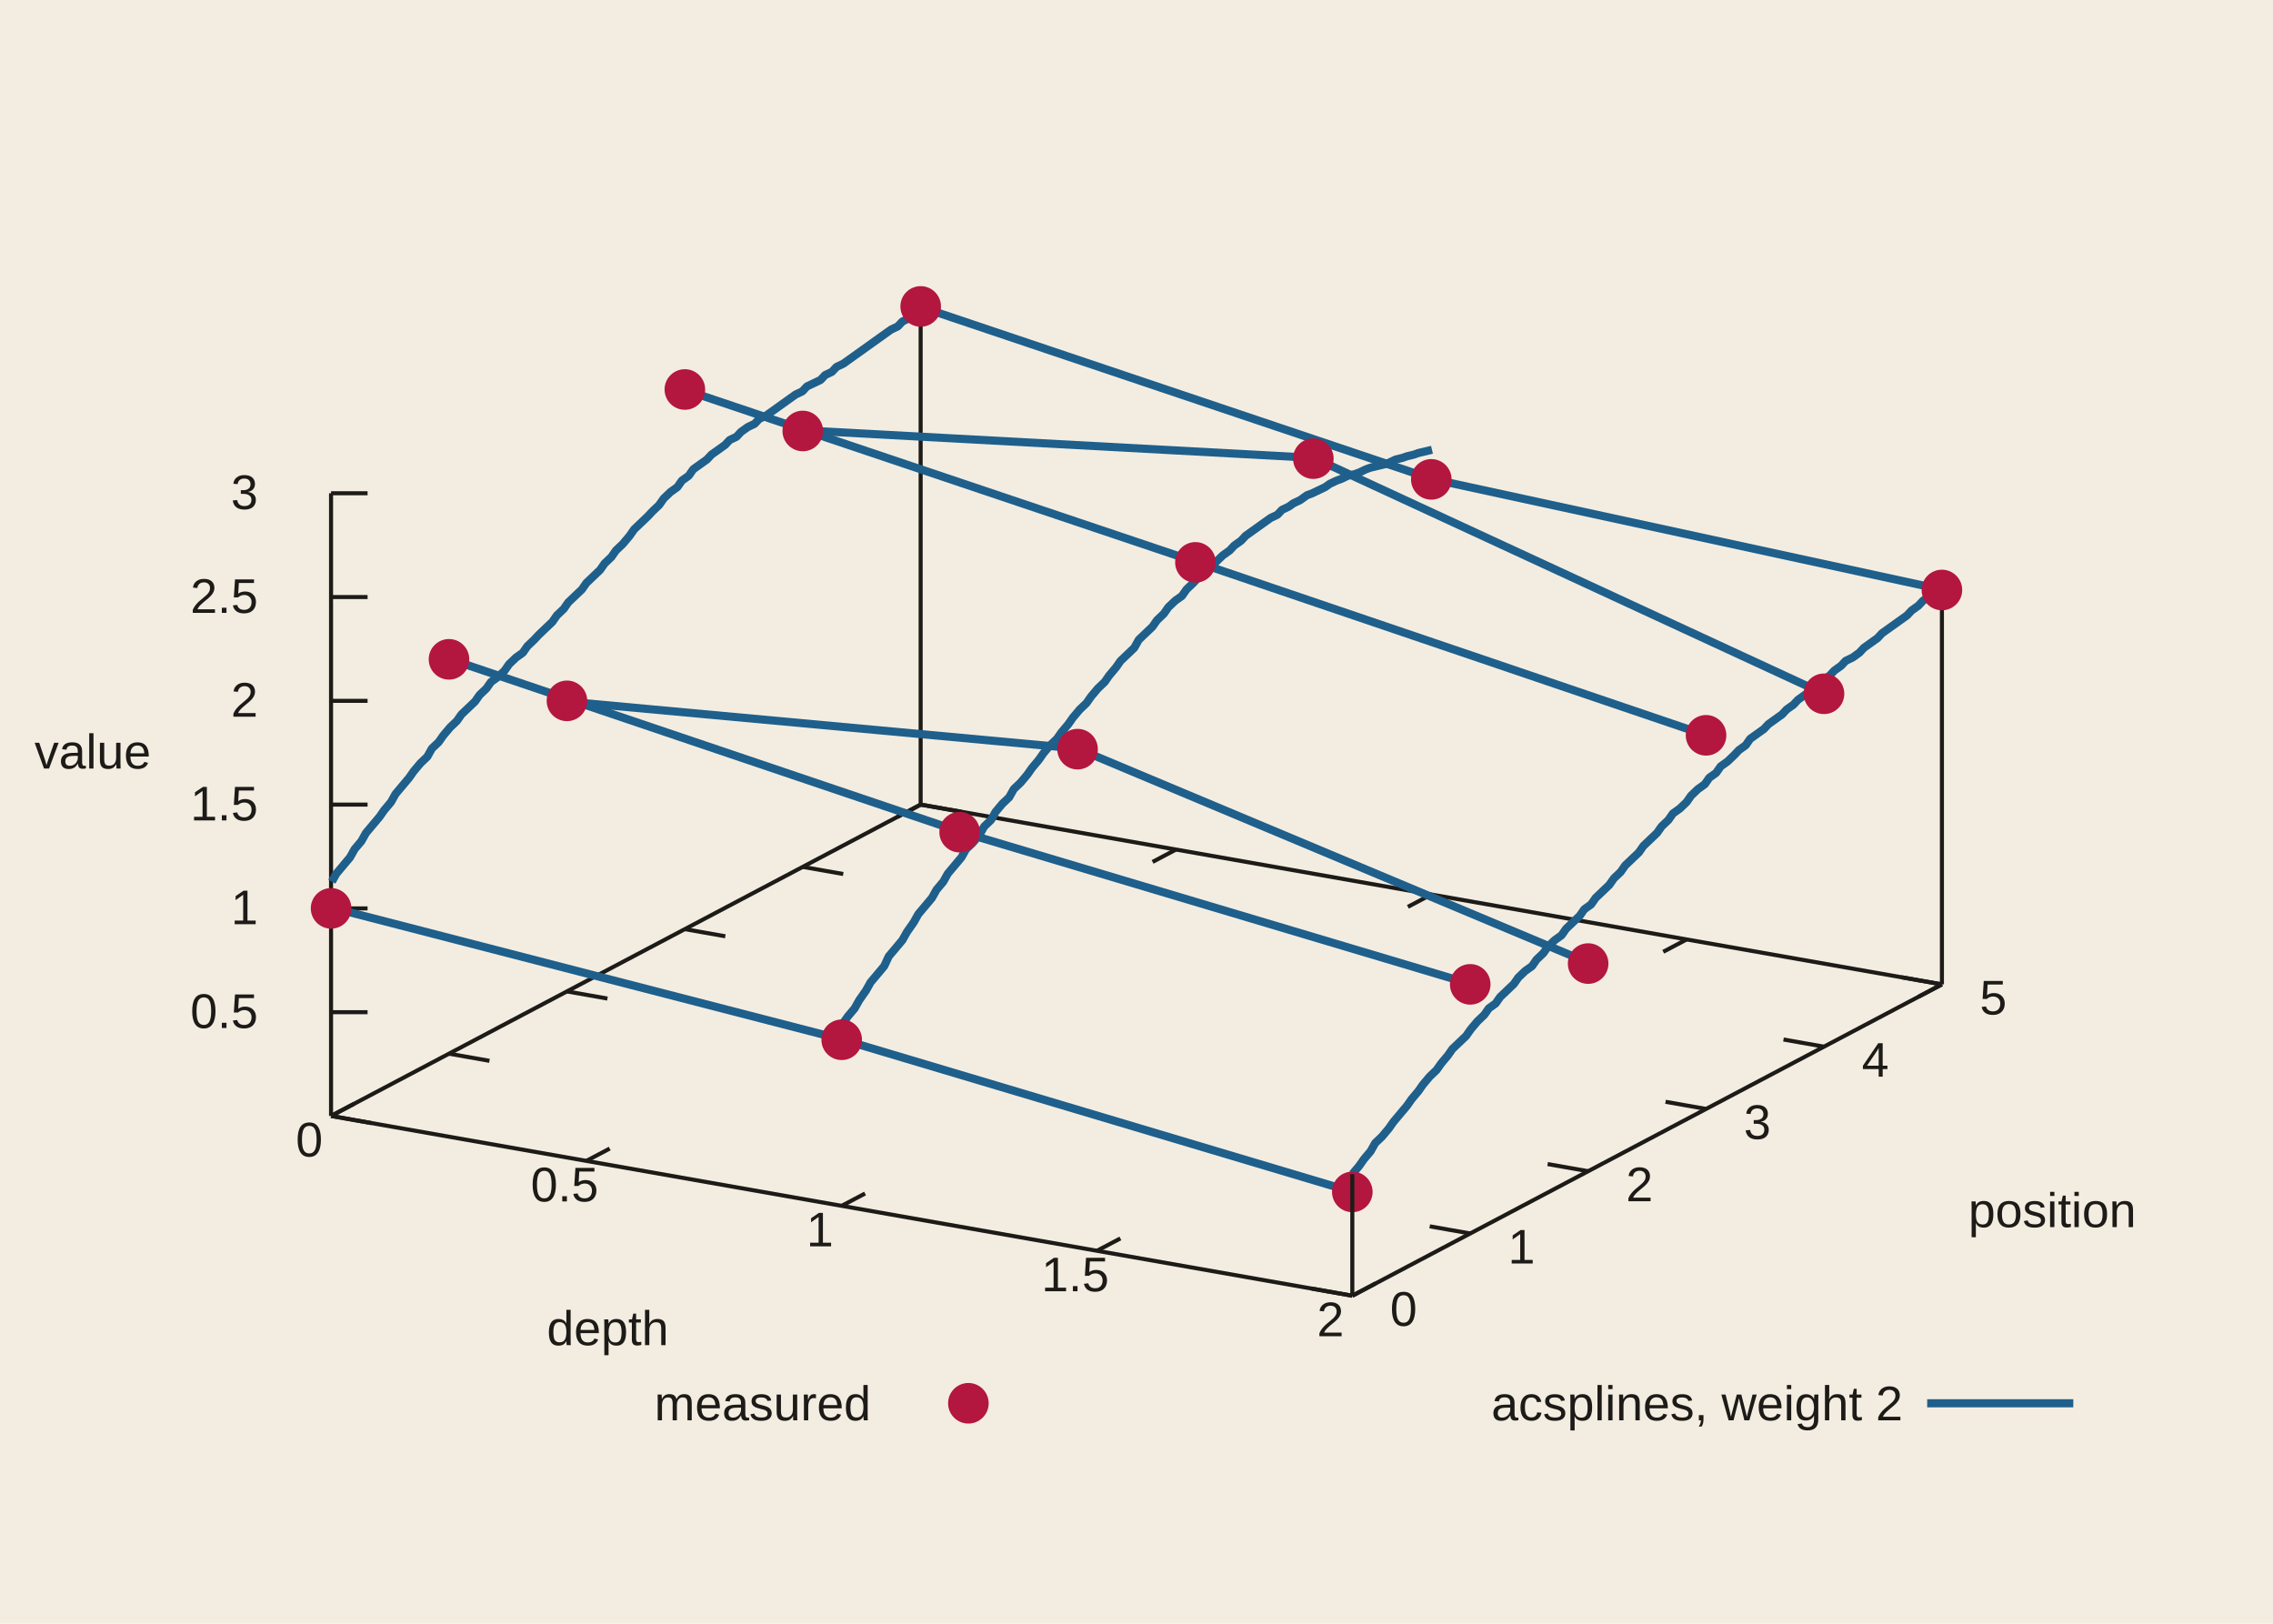
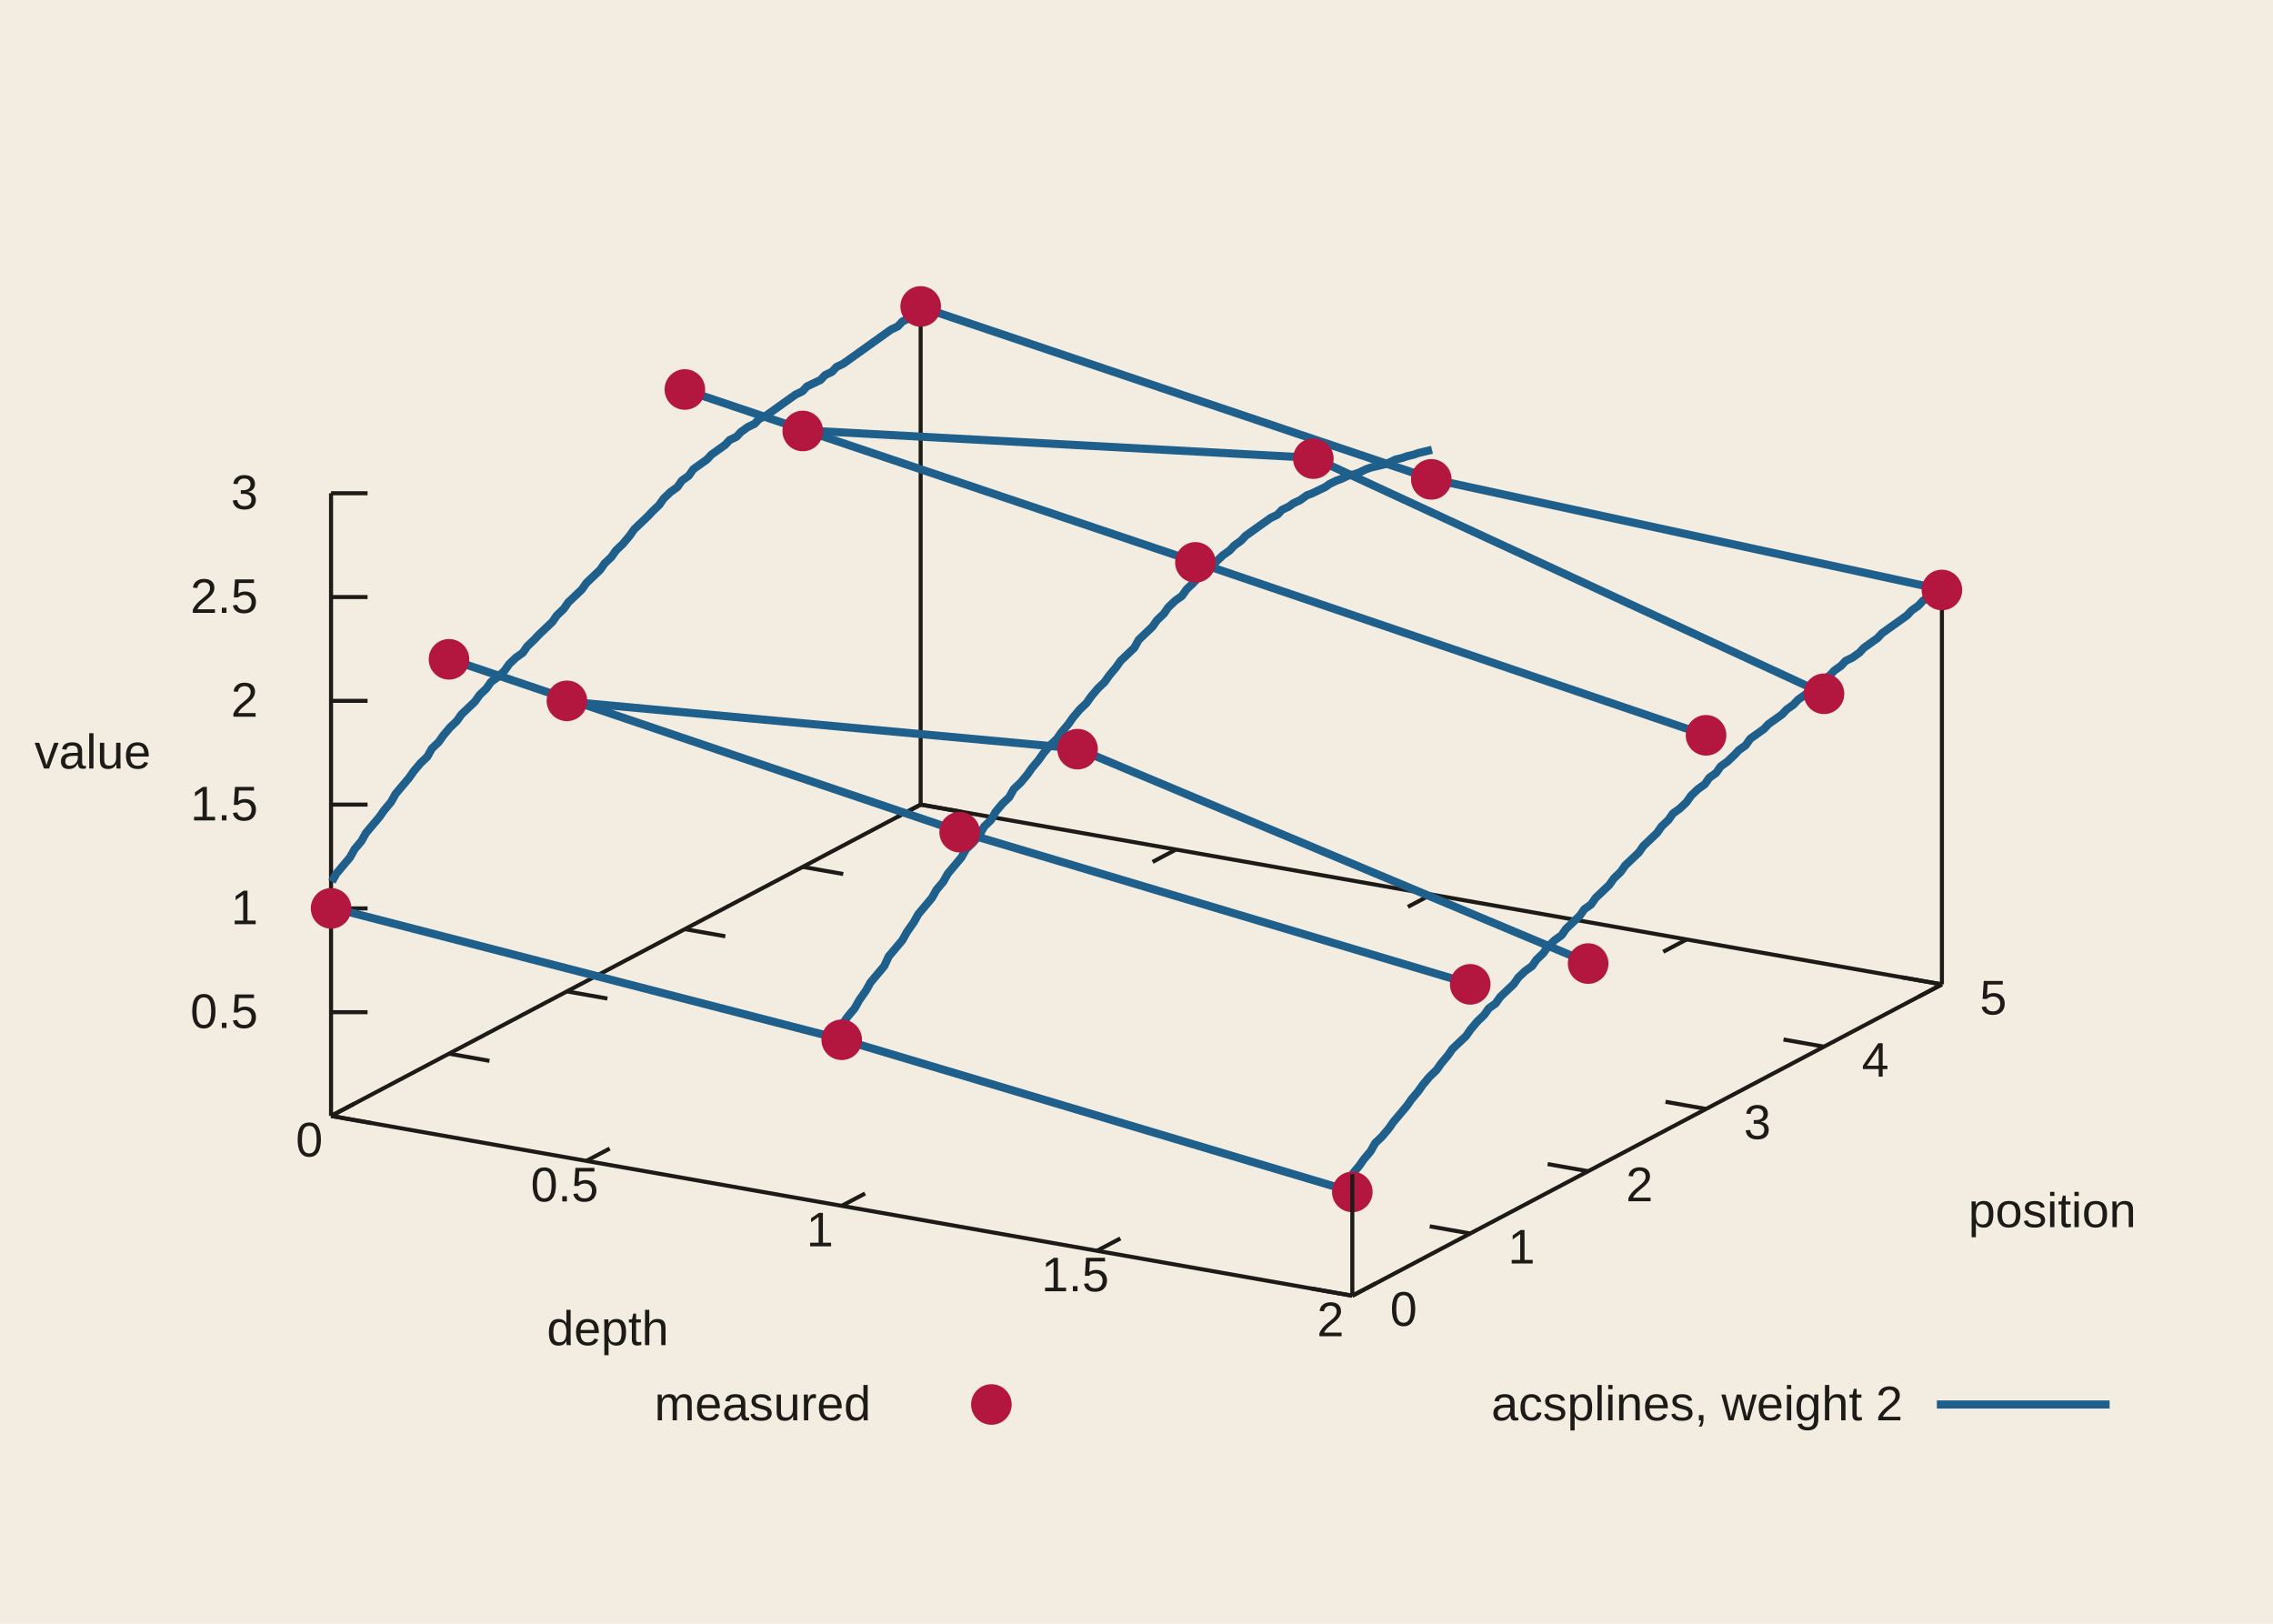
<svg xmlns="http://www.w3.org/2000/svg" width="560" height="400" viewBox="0 0 560 400" font-family="Arial,Helvetica,sans-serif" font-size="12" fill="#1d1b18" data-theme="washi" data-frame="#1d1b18" data-grid-color="#a69a85">
  <rect x="0" y="0" width="560" height="400" fill="#f3ede1" stroke="none" stroke-width="0" />
  <g class="fs-axes" data-area="0 560 0 400" data-x="0 5.6e2" data-y="-4e2 0" data-log="0 0" data-grid="0" data-font-size="12" data-3d="1">
    <g class="fs-border">
      <polyline fill="none" stroke="#1d1b18" stroke-width="1" points="81.56,274.91 226.82,198.21" />
      <polyline fill="none" stroke="#1d1b18" stroke-width="1" points="478.43,242.5 226.82,198.21" />
      <polyline fill="none" stroke="#1d1b18" stroke-width="1" points="81.56,274.91 81.56,121.51" />
      <polyline fill="none" stroke="#1d1b18" stroke-width="1" points="226.82,198.21 226.82,75.49" />
      <polyline fill="none" stroke="#1d1b18" stroke-width="1" points="478.43,242.5 478.43,144.73" />
    </g>
    <g class="fs-xticks">
      <polyline fill="none" stroke="#1d1b18" stroke-width="1" points="81.56,274.91 87.32,271.87" />
      <polyline fill="none" stroke="#1d1b18" stroke-width="1" points="226.82,198.21 221.06,201.26" />
      <text x="76.2" y="284.89" text-anchor="middle">0</text>
      <polyline fill="none" stroke="#1d1b18" stroke-width="1" points="144.46,285.98 150.22,282.94" />
      <polyline fill="none" stroke="#1d1b18" stroke-width="1" points="289.73,209.28 283.96,212.33" />
      <text x="139.1" y="295.96" text-anchor="middle">0.5</text>
      <polyline fill="none" stroke="#1d1b18" stroke-width="1" points="207.36,297.05 213.13,294.01" />
      <polyline fill="none" stroke="#1d1b18" stroke-width="1" points="352.63,220.35 346.86,223.4" />
      <text x="202" y="307.03" text-anchor="middle">1</text>
      <polyline fill="none" stroke="#1d1b18" stroke-width="1" points="270.26,308.12 276.03,305.08" />
      <polyline fill="none" stroke="#1d1b18" stroke-width="1" points="415.53,231.43 409.77,234.47" />
      <text x="264.9" y="318.1" text-anchor="middle">1.5</text>
      <polyline fill="none" stroke="#1d1b18" stroke-width="1" points="333.17,319.2 338.93,316.15" />
      <polyline fill="none" stroke="#1d1b18" stroke-width="1" points="478.43,242.5 472.67,245.54" />
      <text x="327.79" y="329.17" text-anchor="middle">2</text>
    </g>
    <g class="fs-yticks">
      <polyline fill="none" stroke="#1d1b18" stroke-width="1" points="333.17,319.2 323.18,317.44" />
      <polyline fill="none" stroke="#1d1b18" stroke-width="1" points="81.56,274.91 91.54,276.67" />
      <text x="342.47" y="326.6">0</text>
      <polyline fill="none" stroke="#1d1b18" stroke-width="1" points="362.22,303.86 352.24,302.1" />
      <polyline fill="none" stroke="#1d1b18" stroke-width="1" points="110.61,259.57 120.59,261.33" />
      <text x="371.52" y="311.26">1</text>
      <polyline fill="none" stroke="#1d1b18" stroke-width="1" points="391.27,288.52 381.29,286.76" />
      <polyline fill="none" stroke="#1d1b18" stroke-width="1" points="139.67,244.23 149.65,245.99" />
      <text x="400.58" y="295.92">2</text>
      <polyline fill="none" stroke="#1d1b18" stroke-width="1" points="420.32,273.18 410.34,271.42" />
      <polyline fill="none" stroke="#1d1b18" stroke-width="1" points="168.72,228.89 178.7,230.65" />
      <text x="429.63" y="280.58">3</text>
      <polyline fill="none" stroke="#1d1b18" stroke-width="1" points="449.38,257.84 439.4,256.08" />
      <polyline fill="none" stroke="#1d1b18" stroke-width="1" points="197.77,213.55 207.75,215.31" />
      <text x="458.68" y="265.24">4</text>
      <polyline fill="none" stroke="#1d1b18" stroke-width="1" points="478.43,242.5 468.45,240.74" />
      <polyline fill="none" stroke="#1d1b18" stroke-width="1" points="226.82,198.21 236.81,199.97" />
      <text x="487.74" y="249.9">5</text>
    </g>
    <g class="fs-zticks">
      <polyline fill="none" stroke="#1d1b18" stroke-width="1" points="81.56,249.35 90.56,249.35" />
      <text x="63.57" y="253.24" text-anchor="end">0.5</text>
      <polyline fill="none" stroke="#1d1b18" stroke-width="1" points="81.56,223.78 90.56,223.78" />
      <text x="63.57" y="227.67" text-anchor="end">1</text>
      <polyline fill="none" stroke="#1d1b18" stroke-width="1" points="81.56,198.21 90.56,198.21" />
      <text x="63.57" y="202.1" text-anchor="end">1.5</text>
      <polyline fill="none" stroke="#1d1b18" stroke-width="1" points="81.56,172.65 90.56,172.65" />
      <text x="63.57" y="176.55" text-anchor="end">2</text>
      <polyline fill="none" stroke="#1d1b18" stroke-width="1" points="81.56,147.08 90.56,147.08" />
      <text x="63.57" y="150.98" text-anchor="end">2.5</text>
      <polyline fill="none" stroke="#1d1b18" stroke-width="1" points="81.56,121.51 90.56,121.51" />
      <text x="63.57" y="125.41" text-anchor="end">3</text>
    </g>
    <svg class="fs-plot" x="0" y="0" width="560" height="400" viewBox="0 0 1 1" preserveAspectRatio="none" overflow="hidden">
      <g class="fs-series" data-series="1">
        <path class="fs-pts" data-pt="7" data-size="9" data-lw="1" data-color="#b3163f" fill="none" stroke="none" d="M0.146,0.559 M0.198,0.406 M0.249,0.432 M0.301,0.24 M0.353,0.265 M0.405,0.189 M0.37,0.64 M0.422,0.512 M0.474,0.461 M0.526,0.346 M0.578,0.282 M0.63,0.295 M0.595,0.734 M0.647,0.606 M0.699,0.593 M0.751,0.453 M0.802,0.427 M0.854,0.363" />
      </g>
      <g class="fs-series" data-series="2">
        <polyline fill="none" stroke="#1f5f8b" stroke-width="2" stroke-linejoin="round" vector-effect="non-scaling-stroke" points="0.146,0.543 0.148,0.538 0.151,0.533 0.154,0.528 0.156,0.523 0.159,0.518 0.161,0.513 0.164,0.508 0.167,0.503 0.169,0.499 0.172,0.494 0.174,0.489 0.177,0.484 0.18,0.479 0.182,0.475 0.185,0.47 0.188,0.466 0.19,0.461 0.193,0.457 0.195,0.453 0.198,0.448 0.201,0.444 0.203,0.44 0.206,0.436 0.209,0.432 0.211,0.428 0.214,0.424 0.216,0.42 0.219,0.417 0.222,0.413 0.224,0.409 0.227,0.405 0.23,0.402 0.232,0.398 0.235,0.394 0.237,0.391 0.24,0.387 0.243,0.383 0.245,0.379 0.248,0.375 0.25,0.371 0.253,0.367 0.256,0.363 0.258,0.359 0.261,0.355 0.264,0.351 0.266,0.347 0.269,0.343 0.271,0.339 0.274,0.335 0.277,0.33 0.279,0.326 0.282,0.322 0.285,0.318 0.287,0.315 0.29,0.311 0.292,0.307 0.295,0.303 0.298,0.3 0.3,0.296 0.303,0.293 0.305,0.289 0.308,0.286 0.311,0.283 0.313,0.28 0.316,0.277 0.319,0.274 0.321,0.271 0.324,0.269 0.326,0.266 0.329,0.263 0.332,0.261 0.334,0.258 0.337,0.256 0.34,0.253 0.342,0.251 0.345,0.248 0.347,0.246 0.35,0.243 0.353,0.241 0.355,0.238 0.358,0.236 0.361,0.234 0.363,0.231 0.366,0.229 0.368,0.226 0.371,0.224 0.374,0.221 0.376,0.219 0.379,0.216 0.381,0.214 0.384,0.211 0.387,0.208 0.389,0.206 0.392,0.203 0.395,0.201 0.397,0.198 0.4,0.196 0.402,0.193 0.405,0.191" />
        <polyline fill="none" stroke="#1f5f8b" stroke-width="2" stroke-linejoin="round" vector-effect="non-scaling-stroke" points="0.37,0.632 0.373,0.626 0.376,0.621 0.378,0.616 0.381,0.61 0.383,0.605 0.386,0.6 0.389,0.595 0.391,0.589 0.394,0.584 0.397,0.579 0.399,0.574 0.402,0.568 0.404,0.563 0.407,0.558 0.41,0.553 0.412,0.548 0.415,0.543 0.417,0.538 0.42,0.533 0.423,0.528 0.425,0.523 0.428,0.519 0.431,0.514 0.433,0.509 0.436,0.505 0.438,0.5 0.441,0.495 0.444,0.491 0.446,0.486 0.449,0.482 0.452,0.477 0.454,0.473 0.457,0.468 0.459,0.464 0.462,0.459 0.465,0.455 0.467,0.451 0.47,0.446 0.472,0.442 0.475,0.437 0.478,0.433 0.48,0.429 0.483,0.424 0.486,0.42 0.488,0.416 0.491,0.411 0.493,0.407 0.496,0.403 0.499,0.399 0.501,0.394 0.504,0.39 0.507,0.386 0.509,0.382 0.512,0.378 0.514,0.374 0.517,0.37 0.52,0.367 0.522,0.363 0.525,0.359 0.527,0.356 0.53,0.352 0.533,0.349 0.535,0.346 0.538,0.342 0.541,0.339 0.543,0.336 0.546,0.333 0.548,0.33 0.551,0.327 0.554,0.324 0.556,0.322 0.559,0.319 0.562,0.317 0.564,0.314 0.567,0.312 0.569,0.31 0.572,0.308 0.575,0.305 0.577,0.304 0.58,0.302 0.583,0.3 0.585,0.298 0.588,0.296 0.59,0.295 0.593,0.293 0.596,0.292 0.598,0.291 0.601,0.289 0.603,0.288 0.606,0.287 0.609,0.286 0.611,0.285 0.614,0.283 0.617,0.282 0.619,0.281 0.622,0.28 0.624,0.279 0.627,0.278 0.63,0.277" />
        <polyline fill="none" stroke="#1f5f8b" stroke-width="2" stroke-linejoin="round" vector-effect="non-scaling-stroke" points="0.595,0.723 0.598,0.718 0.6,0.714 0.603,0.709 0.605,0.704 0.608,0.7 0.611,0.695 0.613,0.691 0.616,0.686 0.619,0.681 0.621,0.677 0.624,0.672 0.626,0.668 0.629,0.663 0.632,0.659 0.634,0.655 0.637,0.65 0.639,0.646 0.642,0.642 0.645,0.638 0.647,0.634 0.65,0.629 0.653,0.625 0.655,0.621 0.658,0.618 0.66,0.614 0.663,0.61 0.666,0.606 0.668,0.602 0.671,0.598 0.674,0.595 0.676,0.591 0.679,0.587 0.681,0.583 0.684,0.579 0.687,0.576 0.689,0.572 0.692,0.568 0.695,0.564 0.697,0.56 0.7,0.557 0.702,0.553 0.705,0.549 0.708,0.545 0.71,0.541 0.713,0.537 0.715,0.533 0.718,0.529 0.721,0.525 0.723,0.521 0.726,0.517 0.729,0.513 0.731,0.509 0.734,0.505 0.736,0.501 0.739,0.498 0.742,0.494 0.744,0.49 0.747,0.486 0.75,0.483 0.752,0.479 0.755,0.476 0.757,0.472 0.76,0.469 0.763,0.465 0.765,0.462 0.768,0.459 0.77,0.455 0.773,0.452 0.776,0.449 0.778,0.446 0.781,0.443 0.784,0.44 0.786,0.437 0.789,0.434 0.791,0.431 0.794,0.428 0.797,0.425 0.799,0.422 0.802,0.419 0.805,0.416 0.807,0.413 0.81,0.41 0.812,0.407 0.815,0.405 0.818,0.402 0.82,0.399 0.823,0.396 0.826,0.393 0.828,0.39 0.831,0.387 0.833,0.385 0.836,0.382 0.839,0.379 0.841,0.376 0.844,0.373 0.846,0.37 0.849,0.367 0.852,0.365 0.854,0.362" />
        <polyline fill="none" stroke="#1f5f8b" stroke-width="2" stroke-linejoin="round" vector-effect="non-scaling-stroke" points="0.146,0.559 0.37,0.64 0.595,0.734" />
        <polyline fill="none" stroke="#1f5f8b" stroke-width="2" stroke-linejoin="round" vector-effect="non-scaling-stroke" points="0.198,0.406 0.422,0.512 0.647,0.606" />
        <polyline fill="none" stroke="#1f5f8b" stroke-width="2" stroke-linejoin="round" vector-effect="non-scaling-stroke" points="0.249,0.432 0.474,0.461 0.699,0.593" />
        <polyline fill="none" stroke="#1f5f8b" stroke-width="2" stroke-linejoin="round" vector-effect="non-scaling-stroke" points="0.301,0.24 0.526,0.346 0.751,0.453" />
        <polyline fill="none" stroke="#1f5f8b" stroke-width="2" stroke-linejoin="round" vector-effect="non-scaling-stroke" points="0.353,0.265 0.578,0.282 0.802,0.427" />
        <polyline fill="none" stroke="#1f5f8b" stroke-width="2" stroke-linejoin="round" vector-effect="non-scaling-stroke" points="0.405,0.189 0.63,0.295 0.854,0.363" />
      </g>
    </svg>
    <svg class="fs-marks" x="0" y="0" width="560" height="400" viewBox="0 0 560 400" overflow="hidden">
      <path data-series="1" fill="#b3163f" stroke="#b3163f" stroke-width="1" d="M77.07,223.77A4.5,4.5 0 1 0 86.07,223.77A4.5,4.5 0 1 0 77.07,223.77ZM106.12,162.42A4.5,4.5 0 1 0 115.12,162.42A4.5,4.5 0 1 0 106.12,162.42ZM135.18,172.65A4.5,4.5 0 1 0 144.18,172.65A4.5,4.5 0 1 0 135.18,172.65ZM164.23,95.95A4.5,4.5 0 1 0 173.23,95.95A4.5,4.5 0 1 0 164.23,95.95ZM193.28,106.17A4.5,4.5 0 1 0 202.28,106.17A4.5,4.5 0 1 0 193.28,106.17ZM222.33,75.49A4.5,4.5 0 1 0 231.33,75.49A4.5,4.5 0 1 0 222.33,75.49ZM202.87,256.14A4.5,4.5 0 1 0 211.87,256.14A4.5,4.5 0 1 0 202.87,256.14ZM231.93,205A4.5,4.5 0 1 0 240.93,205A4.5,4.5 0 1 0 231.93,205ZM260.98,184.55A4.5,4.5 0 1 0 269.98,184.55A4.5,4.5 0 1 0 260.98,184.55ZM290.02,138.54A4.5,4.5 0 1 0 299.02,138.54A4.5,4.5 0 1 0 290.02,138.54ZM319.07,112.98A4.5,4.5 0 1 0 328.07,112.98A4.5,4.5 0 1 0 319.07,112.98ZM348.13,118.09A4.5,4.5 0 1 0 357.13,118.09A4.5,4.5 0 1 0 348.13,118.09ZM328.67,293.62A4.5,4.5 0 1 0 337.67,293.62A4.5,4.5 0 1 0 328.67,293.62ZM357.72,242.49A4.5,4.5 0 1 0 366.72,242.49A4.5,4.5 0 1 0 357.72,242.49ZM386.77,237.37A4.5,4.5 0 1 0 395.77,237.37A4.5,4.5 0 1 0 386.77,237.37ZM415.82,181.14A4.5,4.5 0 1 0 424.82,181.14A4.5,4.5 0 1 0 415.82,181.14ZM444.88,170.91A4.5,4.5 0 1 0 453.88,170.91A4.5,4.5 0 1 0 444.88,170.91ZM473.93,145.34A4.5,4.5 0 1 0 482.93,145.34A4.5,4.5 0 1 0 473.93,145.34Z" />
    </svg>
    <g class="fs-border">
      <polyline fill="none" stroke="#1d1b18" stroke-width="1" points="478.43,242.5 333.17,319.2" />
      <polyline fill="none" stroke="#1d1b18" stroke-width="1" points="81.56,274.91 333.17,319.2" />
      <polyline fill="none" stroke="#1d1b18" stroke-width="1" points="333.17,319.2 333.17,289.25" />
    </g>
    <text x="149.74" y="331.37" text-anchor="middle">depth</text>
    <text x="505.62" y="302.3" text-anchor="middle">position</text>
    <text x="22.84" y="189.32" text-anchor="middle">value</text>
    <g class="fs-key-entry" data-series="1">
-       <path fill="#b3163f" stroke="#b3163f" stroke-width="1" d="M234.08,345.69A4.5,4.5 0 1 0 243.08,345.69A4.5,4.5 0 1 0 234.08,345.69Z" />
+       <path fill="#b3163f" stroke="#b3163f" stroke-width="1" d="M239.75,345.99A4.5,4.5 0 1 0 248.75,345.99A4.5,4.5 0 1 0 239.75,345.99Z" />
      <text x="214.58" y="349.89" text-anchor="end">measured</text>
    </g>
    <g class="fs-key-entry" data-series="2">
-       <polyline fill="none" stroke="#1f5f8b" stroke-width="2" points="474.8,345.69 510.8,345.69" />
+       <polyline fill="none" stroke="#1f5f8b" stroke-width="2" points="477.19,345.99 519.75,345.99" />
      <text x="468.8" y="349.89" text-anchor="end">acsplines, weight 2</text>
    </g>
  </g>
</svg>
